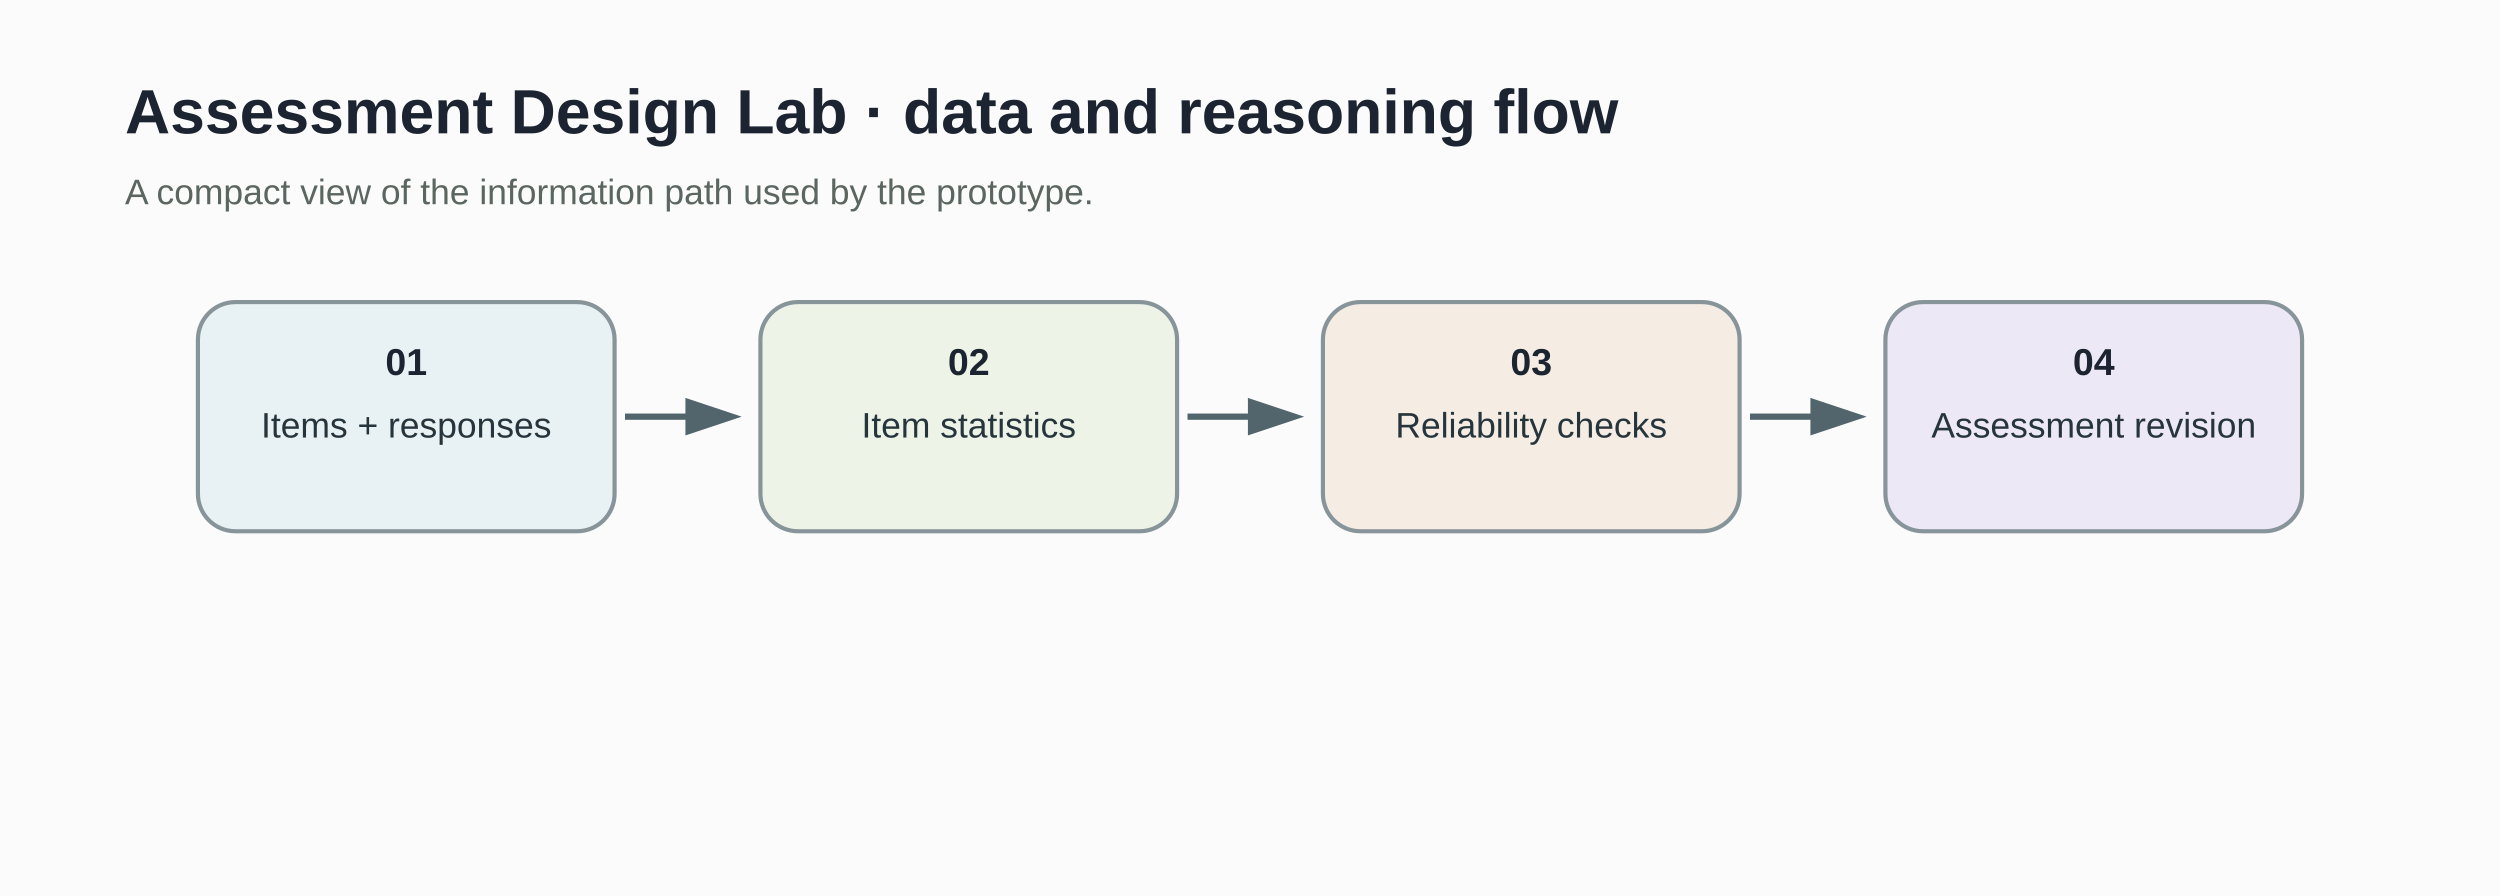
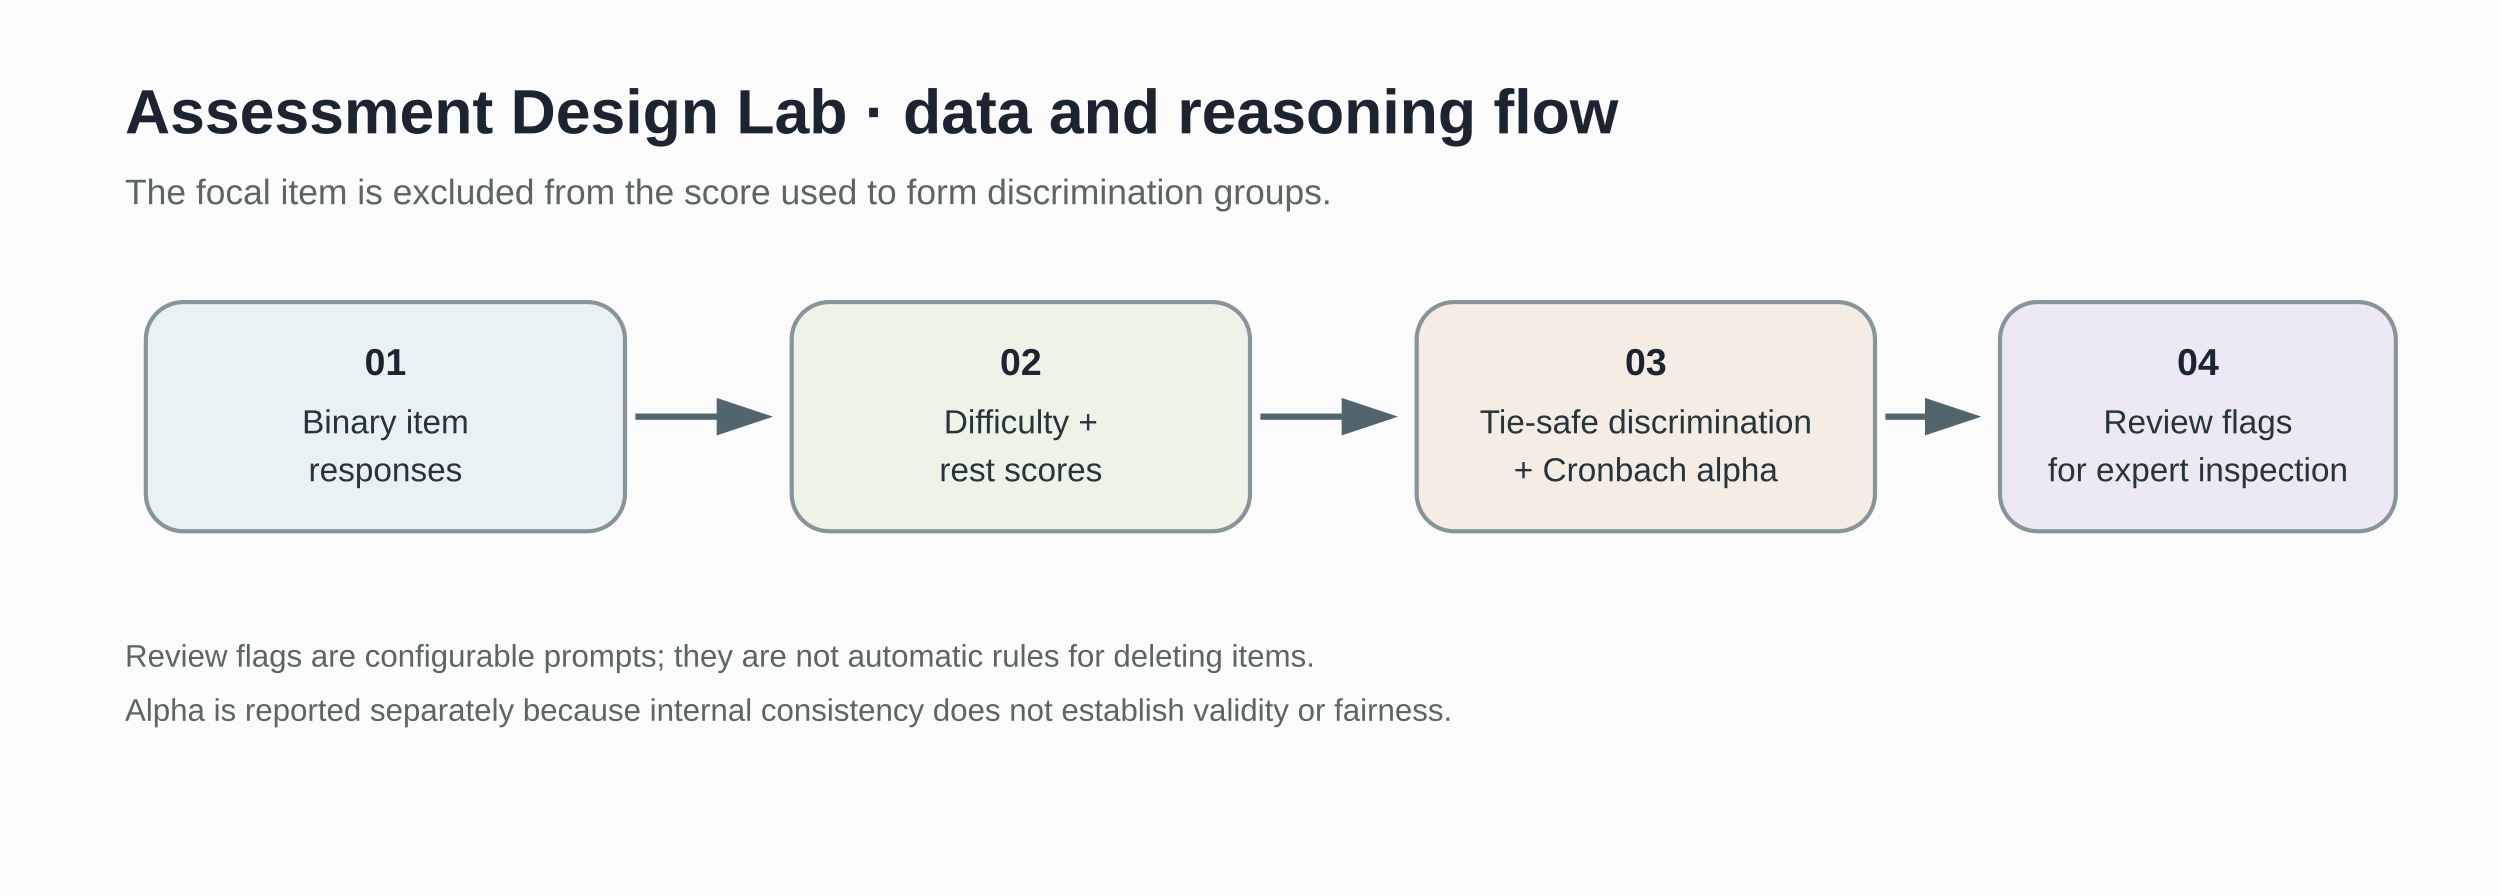
- <svg xmlns="http://www.w3.org/2000/svg" width="1200" height="430" viewBox="0 0 1200 430">
+ <svg xmlns="http://www.w3.org/2000/svg" width="1200" height="430" viewBox="0 0 1200 430" role="img" aria-labelledby="title desc">
  <defs>
    <marker id="arrow" markerWidth="10" markerHeight="10" refX="7" refY="3" orient="auto">
      <path d="M0,0 L0,6 L9,3 z" fill="#52656D" />
    </marker>
  </defs>
  <rect width="100%" height="100%" fill="#FAFBFA" />
  <text x="60" y="64" font-family="Arial, sans-serif" font-size="30" font-weight="700" fill="#1B2430">Assessment Design Lab · data and reasoning flow</text>
-   <text x="60" y="98" font-family="Arial, sans-serif" font-size="17" fill="#5B6660">A compact view of the information path used by the prototype.</text>
-   <rect x="95" y="145" width="200" height="110" rx="18" fill="#E8F1F3" stroke="#87949A" stroke-width="2" />
-   <text x="195" y="180" text-anchor="middle" font-family="Arial, sans-serif" font-size="18" font-weight="700" fill="#1B2430">01</text>
-   <text x="195" y="210" text-anchor="middle" font-family="Arial, sans-serif" font-size="17" fill="#26343B">Items + responses</text>
-   <line x1="300" y1="200" x2="350" y2="200" stroke="#52656D" stroke-width="3" marker-end="url(#arrow)" />
-   <rect x="365" y="145" width="200" height="110" rx="18" fill="#EEF3E8" stroke="#87949A" stroke-width="2" />
-   <text x="465" y="180" text-anchor="middle" font-family="Arial, sans-serif" font-size="18" font-weight="700" fill="#1B2430">02</text>
-   <text x="465" y="210" text-anchor="middle" font-family="Arial, sans-serif" font-size="17" fill="#26343B">Item statistics</text>
-   <line x1="570" y1="200" x2="620" y2="200" stroke="#52656D" stroke-width="3" marker-end="url(#arrow)" />
-   <rect x="635" y="145" width="200" height="110" rx="18" fill="#F5EDE4" stroke="#87949A" stroke-width="2" />
-   <text x="735" y="180" text-anchor="middle" font-family="Arial, sans-serif" font-size="18" font-weight="700" fill="#1B2430">03</text>
-   <text x="735" y="210" text-anchor="middle" font-family="Arial, sans-serif" font-size="17" fill="#26343B">Reliability checks</text>
-   <line x1="840" y1="200" x2="890" y2="200" stroke="#52656D" stroke-width="3" marker-end="url(#arrow)" />
-   <rect x="905" y="145" width="200" height="110" rx="18" fill="#ECE8F5" stroke="#87949A" stroke-width="2" />
-   <text x="1005" y="180" text-anchor="middle" font-family="Arial, sans-serif" font-size="18" font-weight="700" fill="#1B2430">04</text>
-   <text x="1005" y="210" text-anchor="middle" font-family="Arial, sans-serif" font-size="17" fill="#26343B">Assessment revision</text>
+   <text x="60" y="98" font-family="Arial, sans-serif" font-size="17" fill="#5B6660">The focal item is excluded from the score used to form discrimination groups.</text>
+   <rect x="70" y="145" width="230" height="110" rx="18" fill="#E8F1F3" stroke="#87949A" stroke-width="2" />
+   <text x="185" y="180" text-anchor="middle" font-family="Arial" font-size="18" font-weight="700" fill="#1B2430">01</text>
+   <text x="185" y="208" text-anchor="middle" font-family="Arial" font-size="16" fill="#26343B">Binary item</text>
+   <text x="185" y="231" text-anchor="middle" font-family="Arial" font-size="16" fill="#26343B">responses</text>
+   <line x1="305" y1="200" x2="365" y2="200" stroke="#52656D" stroke-width="3" marker-end="url(#arrow)" />
+   <rect x="380" y="145" width="220" height="110" rx="18" fill="#EEF3E8" stroke="#87949A" stroke-width="2" />
+   <text x="490" y="180" text-anchor="middle" font-family="Arial" font-size="18" font-weight="700" fill="#1B2430">02</text>
+   <text x="490" y="208" text-anchor="middle" font-family="Arial" font-size="16" fill="#26343B">Difficulty +</text>
+   <text x="490" y="231" text-anchor="middle" font-family="Arial" font-size="16" fill="#26343B">rest scores</text>
+   <line x1="605" y1="200" x2="665" y2="200" stroke="#52656D" stroke-width="3" marker-end="url(#arrow)" />
+   <rect x="680" y="145" width="220" height="110" rx="18" fill="#F5EDE4" stroke="#87949A" stroke-width="2" />
+   <text x="790" y="180" text-anchor="middle" font-family="Arial" font-size="18" font-weight="700" fill="#1B2430">03</text>
+   <text x="790" y="208" text-anchor="middle" font-family="Arial" font-size="16" fill="#26343B">Tie-safe discrimination</text>
+   <text x="790" y="231" text-anchor="middle" font-family="Arial" font-size="16" fill="#26343B">+ Cronbach alpha</text>
+   <line x1="905" y1="200" x2="945" y2="200" stroke="#52656D" stroke-width="3" marker-end="url(#arrow)" />
+   <rect x="960" y="145" width="190" height="110" rx="18" fill="#ECE8F5" stroke="#87949A" stroke-width="2" />
+   <text x="1055" y="180" text-anchor="middle" font-family="Arial" font-size="18" font-weight="700" fill="#1B2430">04</text>
+   <text x="1055" y="208" text-anchor="middle" font-family="Arial" font-size="16" fill="#26343B">Review flags</text>
+   <text x="1055" y="231" text-anchor="middle" font-family="Arial" font-size="16" fill="#26343B">for expert inspection</text>
+   <text x="60" y="320" font-family="Arial" font-size="15" fill="#5B6660">Review flags are configurable prompts; they are not automatic rules for deleting items.</text>
+   <text x="60" y="346" font-family="Arial" font-size="15" fill="#5B6660">Alpha is reported separately because internal consistency does not establish validity or fairness.</text>
</svg>
